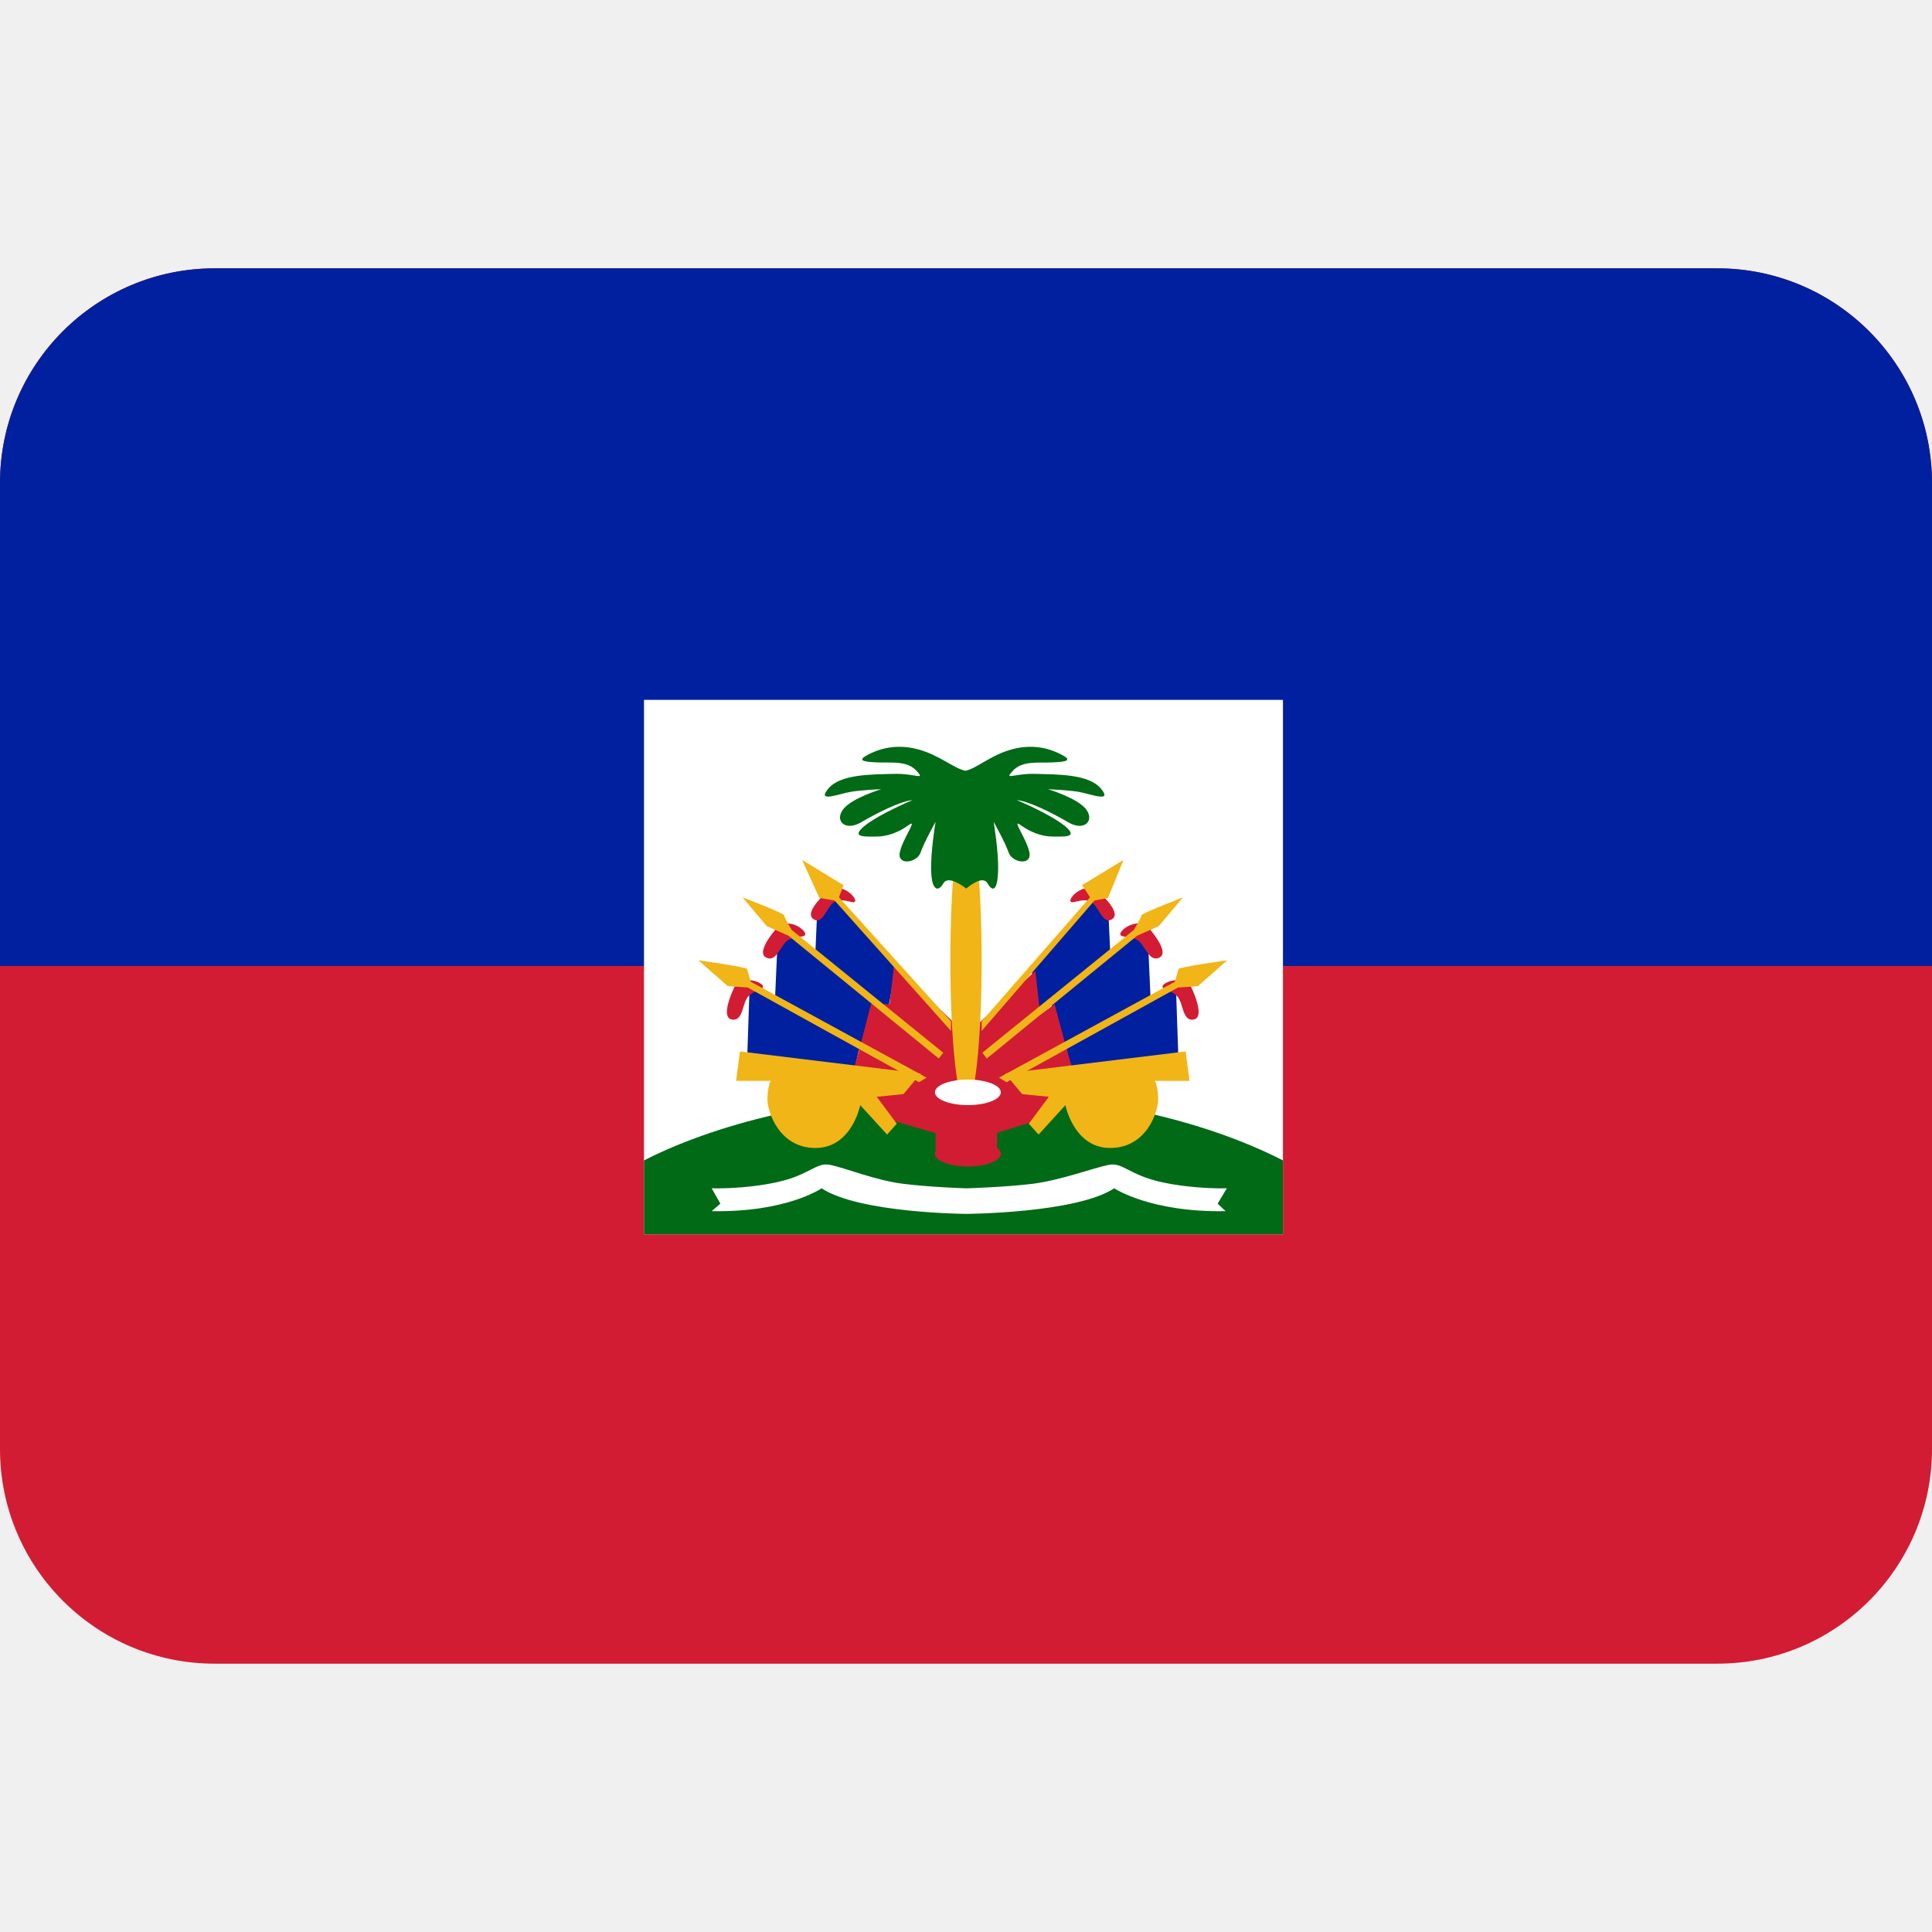
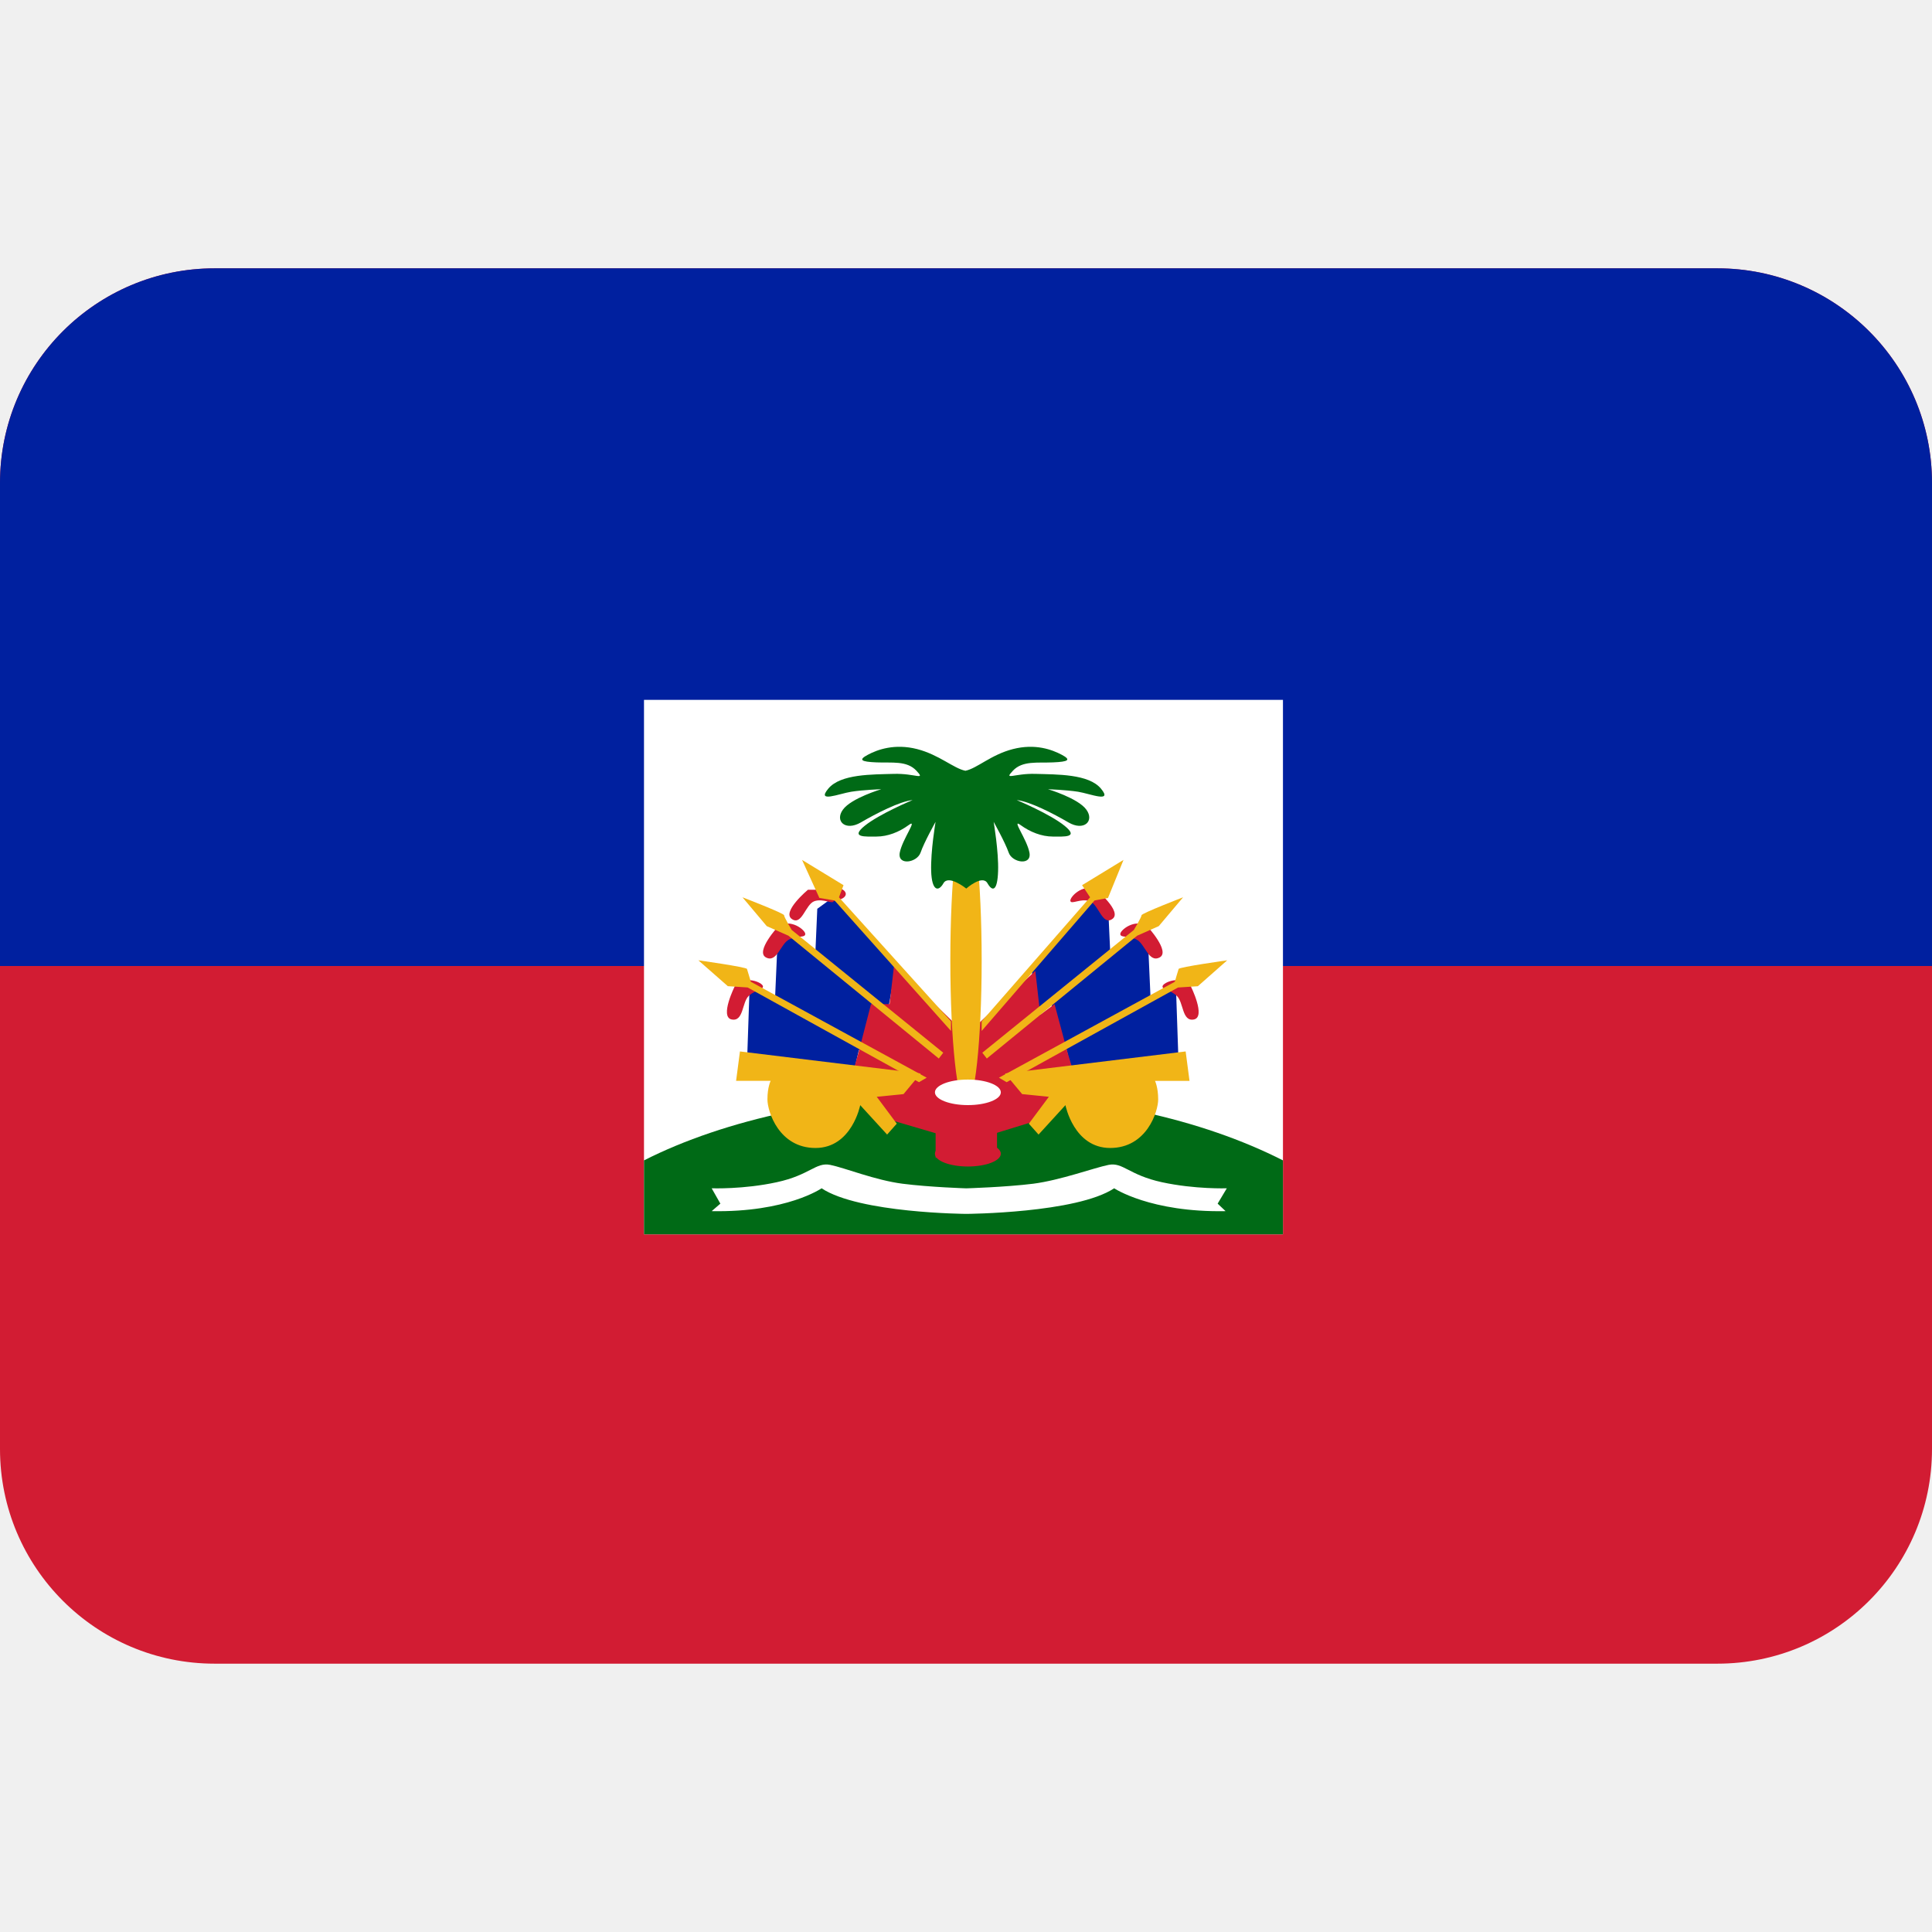
<svg xmlns="http://www.w3.org/2000/svg" viewBox="0 0 36 36">
  <path fill="#D21C33" d="M36 27c0 2.209-1.791 4-4 4H4c-2.209 0-4-1.791-4-4V9c0-2.209 1.791-4 4-4h28c2.209 0 4 1.791 4 4v18z" />
  <path fill="#00209F" d="M32 5H4C1.791 5 0 6.791 0 9v9h36V9c0-2.209-1.791-4-4-4z" />
  <path fill="#FFF" d="M12 13.041h11.906V23H12z" />
  <path fill="#006A16" d="M23.906 21.622c-1.499-.761-3.529-1.237-5.901-1.237-2.37 0-4.506.476-6.005 1.237V23h11.906v-1.378z" />
  <path fill="#00209F" d="M15.523 16.72l1.165 1.311-.146.822-.252-.143-.227.858h-.059l-.107.453-1.979-.167.048-1.412.477.137.058-1.318.693.471.035-.798z" />
-   <path fill="#D21C33" d="M18.005 19.282v2.002l-1.5-.441-.382-.56-.262-.191.143-.506.226-.876h.346l.085-.739zm-4.313-.906c.179-.214.513-.071.524 0 .012.072-.131.059-.262.179-.131.119-.095.488-.322.441-.226-.048.06-.62.06-.62zm.809-1.115c.231-.156.513.074.504.146-.009.072-.143.021-.301.099-.159.078-.227.443-.432.334-.204-.109.229-.579.229-.579zm.954-.682c.249-.125.499.14.481.21-.018.07-.193-.054-.36.003-.168.057-.234.466-.423.331-.189-.134.302-.544.302-.544z" />
+   <path fill="#D21C33" d="M18.005 19.282v2.002l-1.5-.441-.382-.56-.262-.191.143-.506.226-.876h.346l.085-.739zm-4.313-.906c.179-.214.513-.071.524 0 .012.072-.131.059-.262.179-.131.119-.095.488-.322.441-.226-.048.06-.62.06-.62zm.809-1.115c.231-.156.513.074.504.146-.009.072-.143.021-.301.099-.159.078-.227.443-.432.334-.204-.109.229-.579.229-.579zm.954-.682c.249-.125.499.15.081.21-.018.07-.193-.054-.36.003-.168.057-.234.466-.423.331-.189-.134.302-.544.302-.544z" />
  <path fill="#F1B517" d="M14.945 16.023l.773.471-.085.226 2.087 2.311v.179l-2.169-2.431-.283-.047zm-1.11.697s.775.298.775.334c0 .036.142.274.142.274l2.824 2.288-.083.108-2.801-2.288-.405-.179-.452-.537zm-.822 1.174s.894.125.906.161c.012.036.072.239.072.239l3.276 1.787-.143.084-3.193-1.765-.369-.024-.549-.482z" />
  <path fill="#F1B517" d="M13.788 19.592l3.367.411-.319.384-.499.05.373.501-.18.203-.501-.548s-.155.798-.834.798-.895-.679-.895-.906c0-.227.06-.345.06-.345h-.644l.072-.548z" />
  <path fill="#00209F" d="M20.445 16.648l-1.217 1.443.05.833.313-.214.226.858h.06l.107.453 1.978-.167-.048-1.412-.476.137-.059-1.318-.692.471-.037-.798z" />
  <path fill="#D21C33" d="M18.005 19.282v2.002l1.436-.441.349-.56.246-.191-.151-.506-.235-.876-.266.198-.092-.817zm4.183-.906c-.18-.214-.514-.071-.525 0-.012.072.132.059.263.179.131.119.096.488.322.441.226-.048-.06-.62-.06-.62zm-.809-1.115c-.231-.156-.512.074-.504.146.009.072.143.021.302.099s.226.443.432.334c.203-.109-.23-.579-.23-.579zm-.953-.682c-.25-.125-.498.14-.481.21.018.07.192-.054.359.003.168.057.235.466.424.331.189-.134-.302-.544-.302-.544z" />
  <path fill="#F1B517" d="M20.935 16.023l-.772.471.149.226-2.02 2.311v.179l2.103-2.431.251-.047zm1.11.697s-.774.298-.774.334c0 .036-.143.274-.143.274l-2.824 2.288.084.108 2.8-2.288.404-.179.453-.537zm.822 1.174s-.894.125-.905.161c-.013.036-.071.239-.071.239l-3.277 1.787.143.084 3.193-1.764.37-.024.547-.483z" />
  <path fill="#F1B517" d="M22.093 19.592l-3.366.411.319.384.498.05-.373.501.181.203.501-.548s.155.798.834.798c.68 0 .894-.679.894-.905 0-.227-.059-.345-.059-.345h.643l-.072-.549z" />
  <path fill="#FFF" d="M22.86 22.142s-.59.021-1.209-.113c-.619-.135-.726-.377-.995-.323-.269.054-.893.285-1.404.351-.512.064-1.247.086-1.247.086s-.676-.021-1.188-.086c-.512-.066-1.077-.297-1.347-.351-.269-.054-.377.189-.997.323-.619.135-1.212.113-1.212.113l.162.286-.162.14c1.401.026 2.048-.426 2.048-.426.7.464 2.696.477 2.696.477s2.056-.013 2.756-.477c0 0 .676.452 2.076.426l-.148-.14.171-.286z" />
  <path fill="#F1B517" d="M18.292 17.894c0 1.49-.13 2.699-.292 2.699-.161 0-.292-1.209-.292-2.699 0-1.491.131-2.699.292-2.699.162 0 .292 1.208.292 2.699z" />
  <path fill="#D21C33" d="M17.434 20.426h1.144v1.145h-1.144z" />
  <path fill="#FFF" d="M18.649 20.354c0 .132-.274.238-.614.238-.339 0-.614-.107-.614-.238s.275-.238.614-.238c.34 0 .614.107.614.238z" />
  <path fill="#D21C33" d="M18.649 21.498c0 .132-.274.238-.614.238-.339 0-.614-.106-.614-.238s.275-.238.614-.238c.34 0 .614.106.614.238z" />
  <path fill="#006A16" d="M20.514 14.694c-.229-.274-.818-.262-1.218-.274-.399-.012-.601.131-.422-.059s.455-.142.746-.155c.292-.012.343-.047.164-.142-.179-.095-.493-.213-.91-.106-.409.105-.667.36-.885.404-.218-.043-.491-.299-.9-.404-.417-.107-.74.01-.918.106-.179.095-.131.13.161.142.292.012.565-.036.744.155.179.191-.024.047-.423.059-.399.012-.989 0-1.218.274-.229.274.199.095.426.059.226-.036.56-.047.56-.047s-.56.166-.715.381c-.155.214.047.405.334.238.286-.167.727-.393.965-.417 0 0-.62.258-.894.481-.274.223.013.199.221.199s.422-.083.601-.215c.179-.131-.118.262-.167.513-.047.25.322.191.388 0 .065-.191.279-.572.279-.572s-.094.548-.082.918c.012.37.134.393.229.226s.425.099.425.099.3-.266.395-.099c.096.167.186.143.198-.226.012-.369-.083-.918-.083-.918s.214.381.28.572c.065.191.435.25.387 0-.047-.25-.345-.644-.166-.513.179.131.393.215.601.215.209 0 .495.024.222-.199-.274-.223-.894-.481-.894-.481.239.024.679.25.965.417.286.167.488-.024.333-.238-.155-.215-.715-.381-.715-.381s.334.012.561.047c.226.037.654.215.425-.059z" />
</svg>
